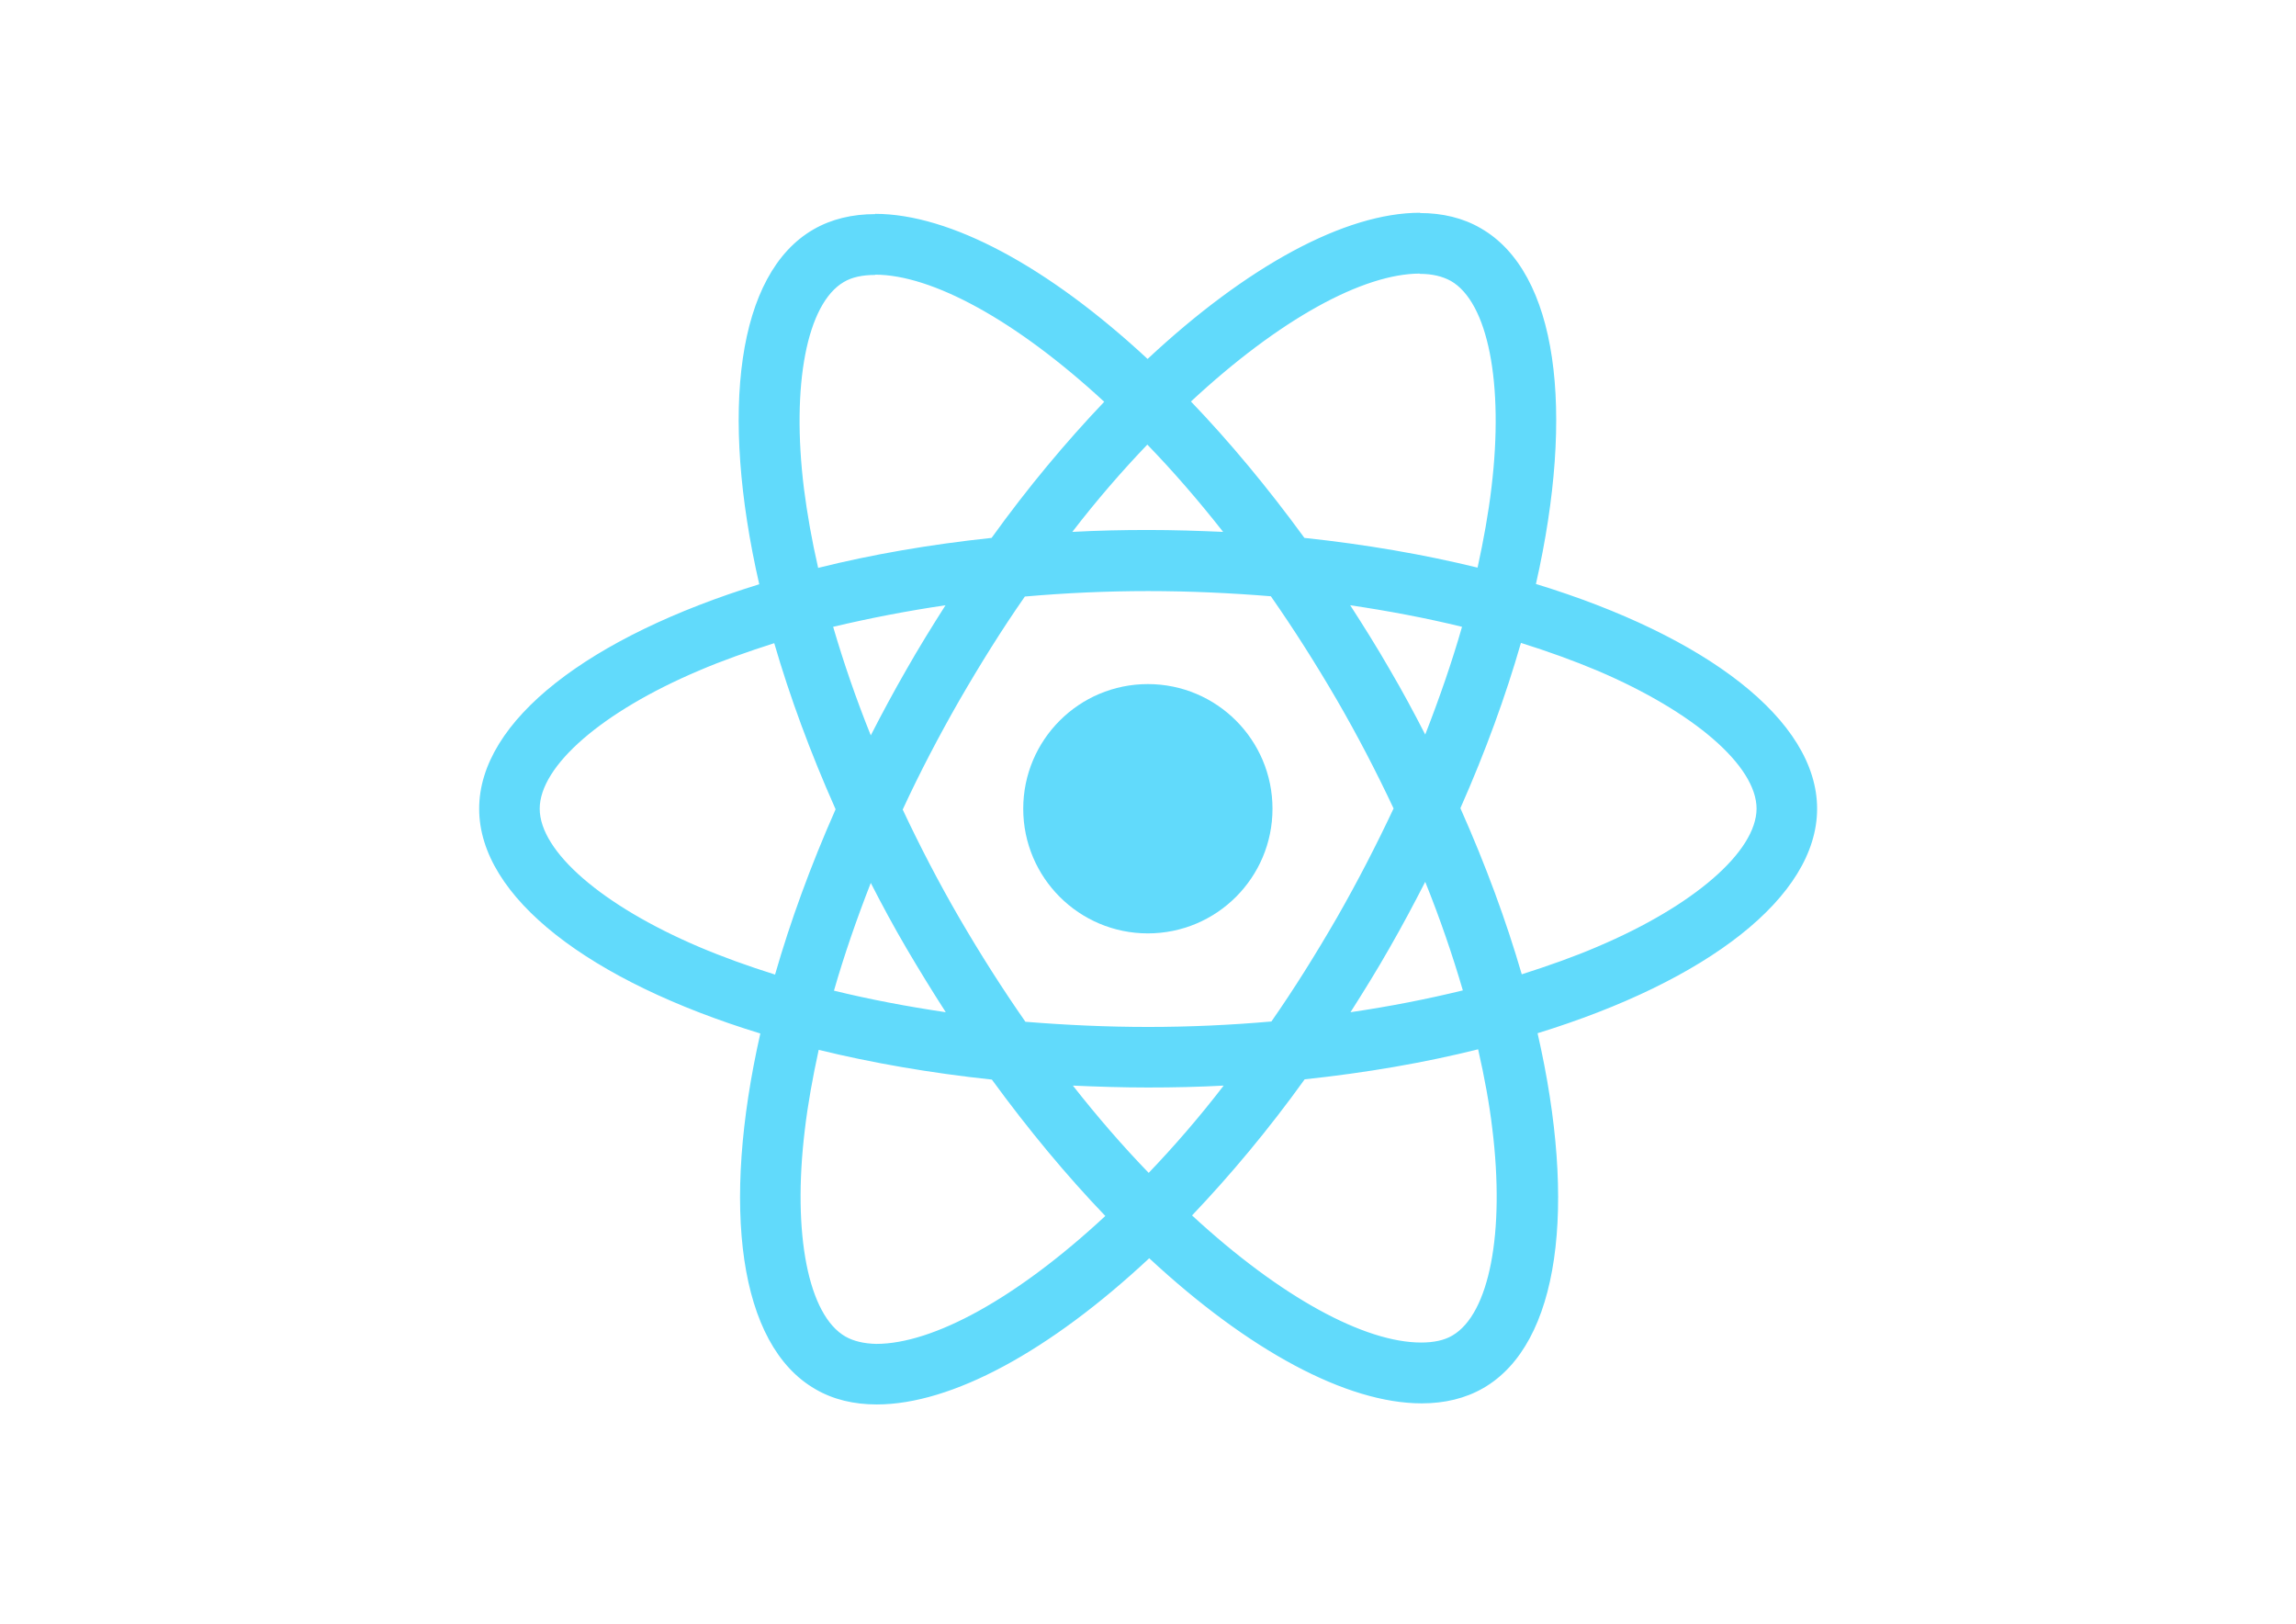
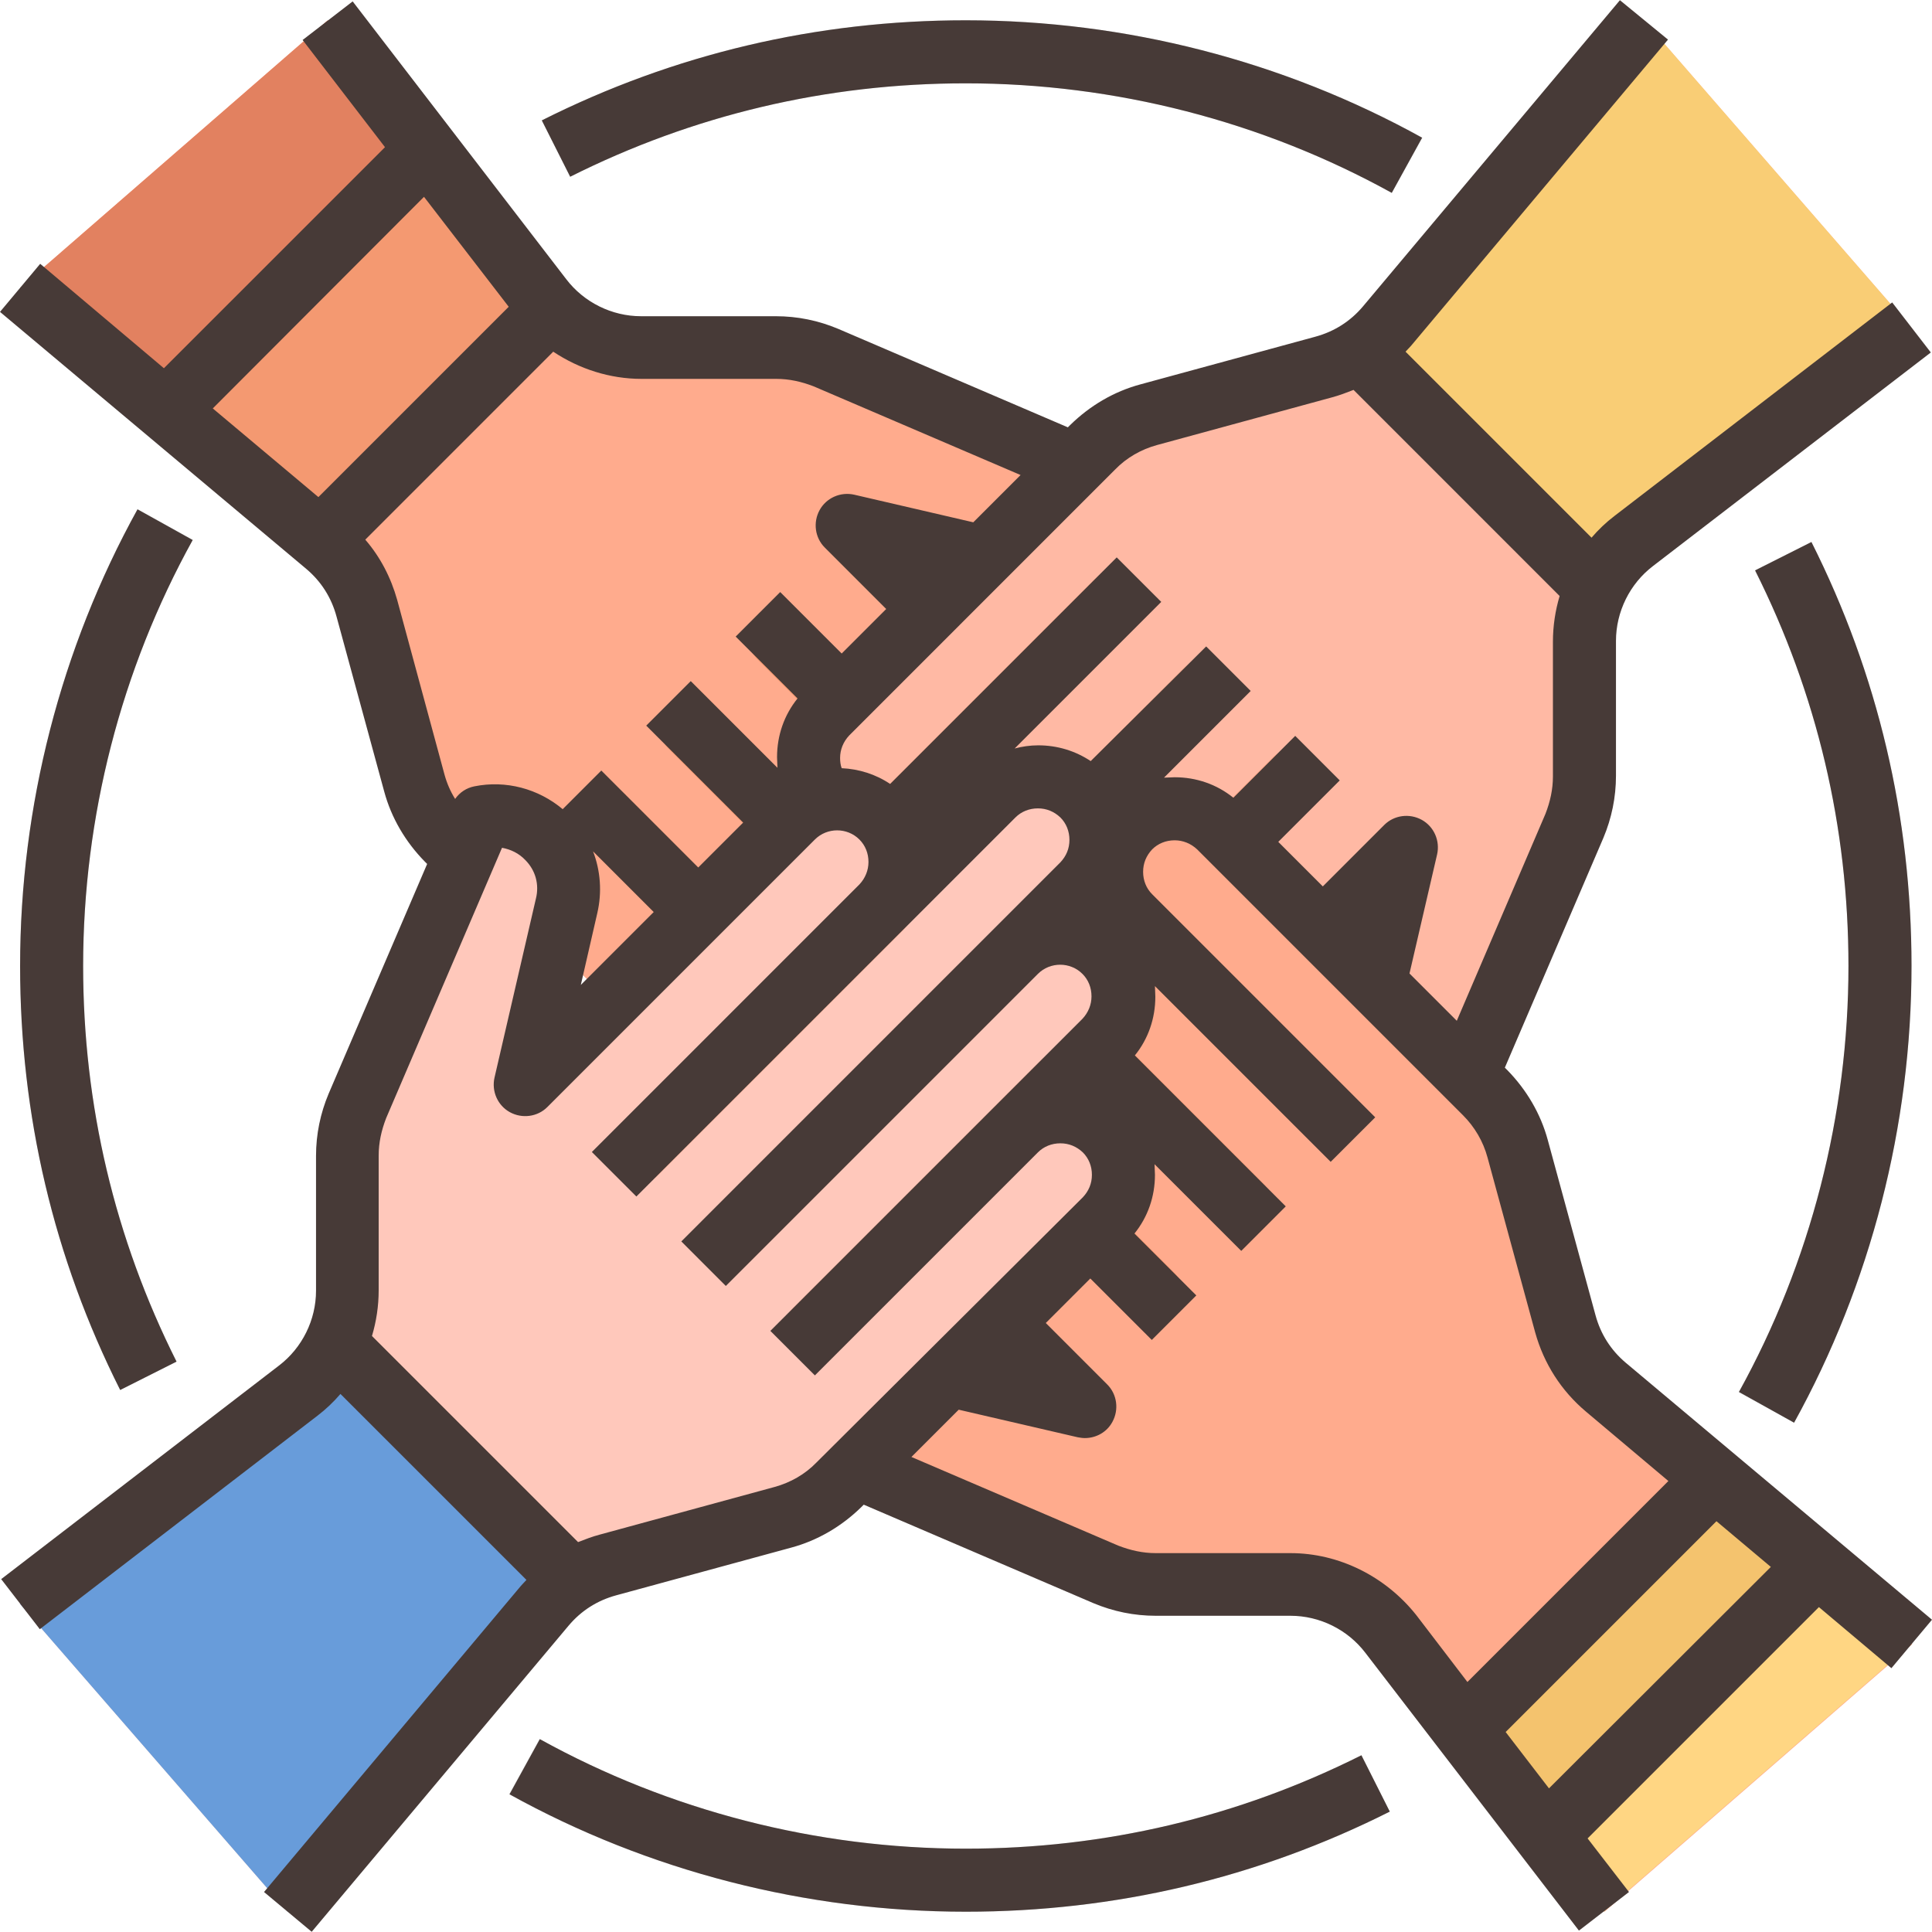
- <svg xmlns="http://www.w3.org/2000/svg" viewBox="0 0 841.9 595.3">
-   <g fill="#61DAFB">
-     <path d="M666.3 296.5c0-32.5-40.7-63.3-103.1-82.4 14.4-63.6 8-114.2-20.2-130.4-6.5-3.8-14.1-5.6-22.4-5.6v22.3c4.6 0 8.3.9 11.4 2.6 13.6 7.8 19.5 37.5 14.9 75.7-1.1 9.4-2.9 19.3-5.1 29.4-19.6-4.8-41-8.5-63.5-10.9-13.5-18.5-27.5-35.3-41.6-50 32.6-30.3 63.2-46.9 84-46.9V78c-27.5 0-63.5 19.6-99.9 53.6-36.4-33.8-72.4-53.2-99.9-53.2v22.3c20.7 0 51.4 16.5 84 46.6-14 14.7-28 31.4-41.3 49.9-22.6 2.4-44 6.1-63.6 11-2.3-10-4-19.7-5.2-29-4.7-38.2 1.1-67.9 14.6-75.8 3-1.8 6.9-2.6 11.5-2.6V78.5c-8.4 0-16 1.8-22.6 5.6-28.1 16.2-34.4 66.7-19.9 130.1-62.2 19.2-102.7 49.9-102.7 82.3 0 32.5 40.7 63.3 103.1 82.4-14.4 63.6-8 114.2 20.2 130.4 6.5 3.8 14.1 5.6 22.5 5.6 27.5 0 63.5-19.6 99.9-53.6 36.4 33.8 72.4 53.2 99.9 53.2 8.4 0 16-1.8 22.6-5.6 28.1-16.2 34.4-66.7 19.9-130.1 62-19.1 102.5-49.9 102.5-82.3zm-130.2-66.7c-3.7 12.9-8.3 26.2-13.5 39.5-4.1-8-8.4-16-13.1-24-4.6-8-9.5-15.8-14.4-23.4 14.2 2.1 27.9 4.7 41 7.9zm-45.8 106.5c-7.8 13.5-15.8 26.3-24.1 38.2-14.9 1.3-30 2-45.2 2-15.1 0-30.2-.7-45-1.9-8.3-11.9-16.4-24.6-24.2-38-7.6-13.1-14.5-26.4-20.8-39.8 6.2-13.4 13.2-26.8 20.7-39.9 7.8-13.5 15.8-26.3 24.1-38.2 14.9-1.3 30-2 45.2-2 15.1 0 30.2.7 45 1.9 8.3 11.9 16.4 24.6 24.2 38 7.6 13.1 14.5 26.4 20.8 39.8-6.3 13.4-13.2 26.8-20.7 39.9zm32.3-13c5.4 13.4 10 26.8 13.8 39.8-13.1 3.2-26.9 5.9-41.2 8 4.9-7.7 9.8-15.6 14.4-23.7 4.6-8 8.9-16.1 13-24.1zM421.2 430c-9.3-9.6-18.6-20.3-27.8-32 9 .4 18.2.7 27.5.7 9.4 0 18.7-.2 27.8-.7-9 11.7-18.3 22.4-27.5 32zm-74.4-58.9c-14.2-2.1-27.9-4.7-41-7.9 3.7-12.9 8.3-26.2 13.5-39.5 4.1 8 8.4 16 13.1 24 4.7 8 9.5 15.8 14.4 23.4zM420.7 163c9.3 9.6 18.6 20.3 27.8 32-9-.4-18.2-.7-27.5-.7-9.4 0-18.7.2-27.8.7 9-11.7 18.3-22.4 27.5-32zm-74 58.9c-4.9 7.7-9.8 15.6-14.4 23.7-4.6 8-8.9 16-13 24-5.4-13.4-10-26.8-13.8-39.8 13.1-3.1 26.9-5.8 41.2-7.9zm-90.5 125.2c-35.4-15.1-58.3-34.9-58.3-50.6 0-15.7 22.9-35.6 58.3-50.6 8.6-3.7 18-7 27.7-10.1 5.7 19.6 13.2 40 22.5 60.9-9.2 20.8-16.6 41.1-22.2 60.6-9.9-3.1-19.3-6.5-28-10.2zM310 490c-13.6-7.8-19.5-37.5-14.9-75.7 1.1-9.4 2.9-19.3 5.1-29.4 19.6 4.8 41 8.5 63.5 10.9 13.5 18.5 27.5 35.3 41.6 50-32.6 30.3-63.2 46.9-84 46.9-4.5-.1-8.3-1-11.3-2.7zm237.2-76.2c4.7 38.2-1.1 67.9-14.6 75.8-3 1.8-6.9 2.6-11.5 2.6-20.7 0-51.4-16.5-84-46.6 14-14.7 28-31.4 41.3-49.9 22.6-2.4 44-6.1 63.6-11 2.3 10.1 4.1 19.8 5.2 29.1zm38.5-66.7c-8.6 3.7-18 7-27.7 10.1-5.7-19.6-13.2-40-22.5-60.9 9.2-20.8 16.6-41.1 22.2-60.6 9.9 3.1 19.3 6.5 28.1 10.2 35.4 15.1 58.3 34.9 58.3 50.6-.1 15.7-23 35.6-58.4 50.6zM320.8 78.4z" />
-     <circle cx="420.9" cy="296.5" r="45.7" />
-     <path d="M520.5 78.1z" />
-   </g>
+ <svg xmlns="http://www.w3.org/2000/svg" width="500" zoomAndPan="magnify" viewBox="0 0 375 375" height="500" preserveAspectRatio="xMidYMid meet" version="1.0">
+   <path fill="#ffab8d" d="M 155.723 214.5 C 160.465 209.758 160.465 201.957 155.723 197.215 L 173.008 214.5 C 177.75 219.242 185.551 219.242 190.293 214.5 C 195.035 209.758 195.035 201.957 190.293 197.215 L 203.293 210.215 C 208.035 214.957 215.836 214.957 220.578 210.215 C 225.32 205.473 225.32 197.672 220.578 192.93 L 198.934 171.207 C 203.676 175.949 211.477 175.949 216.219 171.207 C 220.961 166.469 220.961 158.664 216.219 153.922 L 164.289 101.992 L 199.012 110.023 C 209.105 112.316 218.207 103.52 216.145 93.348 L 160.156 69.332 C 157.098 68.031 153.809 67.344 150.52 67.344 L 124.363 67.344 C 116.789 67.344 109.602 63.824 104.938 57.785 L 63.633 3.938 L 3.902 55.871 L 63.328 105.738 C 67.152 108.949 69.906 113.234 71.207 118.051 L 80.461 152.012 C 81.609 156.141 83.75 159.891 86.734 162.871 L 138.359 214.5 C 143.176 219.316 150.902 219.316 155.723 214.5 Z M 155.723 214.5 " fill-opacity="1" fill-rule="nonzero" />
+   <path fill="#f49971" d="M 129.715 136.637 C 132.086 134.266 135.988 134.266 138.359 136.637 L 187.461 185.742 C 189.832 188.113 189.832 192.012 187.461 194.383 C 185.09 196.754 181.191 196.754 178.82 194.383 L 129.715 145.281 C 127.344 142.91 127.344 139.008 129.715 136.637 Z M 129.715 136.637 " fill-opacity="1" fill-rule="nonzero" />
+   <path fill="#f49971" d="M 147 119.352 C 149.371 116.98 153.273 116.98 155.645 119.352 L 202.91 166.621 C 205.281 168.992 205.281 172.891 202.91 175.262 C 200.539 177.633 196.641 177.633 194.27 175.262 L 147 127.996 C 144.629 125.625 144.629 121.723 147 119.352 Z M 147 119.352 " fill-opacity="1" fill-rule="nonzero" />
+   <path fill="#f49971" d="M 112.43 153.922 C 114.801 151.551 118.703 151.551 121.074 153.922 L 169.105 201.957 C 171.477 204.328 171.477 208.227 169.105 210.598 C 166.734 212.969 162.832 212.969 160.465 210.598 L 112.43 162.566 C 110.059 160.195 110.059 156.293 112.43 153.922 Z M 112.43 153.922 " fill-opacity="1" fill-rule="nonzero" />
+   <path fill="#e28160" d="M 106.926 60 C 106.234 59.312 105.625 58.625 105.09 57.859 L 63.633 3.938 L 3.902 55.871 L 62.18 104.82 Z M 106.926 60 " fill-opacity="1" fill-rule="nonzero" />
+   <path fill="#f49971" d="M 32.199 79.656 L 62.105 104.82 L 106.926 60 C 106.234 59.312 105.625 58.625 105.09 57.859 L 82.91 29.027 Z M 32.199 79.656 " fill-opacity="1" fill-rule="nonzero" />
+   <path fill="#ffb9a4" d="M 160.465 155.758 C 165.203 160.5 173.008 160.5 177.75 155.758 L 160.465 173.043 C 155.723 177.785 155.723 185.59 160.465 190.328 C 165.203 195.07 173.008 195.07 177.75 190.328 L 164.746 203.332 C 160.004 208.074 160.004 215.875 164.746 220.617 C 169.488 225.359 177.289 225.359 182.031 220.617 L 203.676 198.973 C 198.934 203.715 198.934 211.516 203.676 216.258 C 208.418 221 216.219 221 220.961 216.258 L 272.895 164.324 L 264.863 199.051 C 262.57 209.145 271.363 218.246 281.535 216.18 L 305.551 160.195 C 306.852 157.137 307.543 153.848 307.543 150.559 L 307.543 124.402 C 307.543 116.828 311.059 109.641 317.102 104.973 L 371.023 63.672 L 319.09 3.938 L 269.223 63.367 C 266.012 67.191 261.727 69.945 256.91 71.246 L 222.949 80.5 C 218.82 81.645 215.074 83.789 212.09 86.77 L 160.465 138.398 C 155.645 143.215 155.645 150.941 160.465 155.758 Z M 160.465 155.758 " fill-opacity="1" fill-rule="nonzero" />
+   <path fill="#f9cd75" d="M 309.914 114.152 C 311.52 110.633 313.965 107.574 317.102 105.129 L 371.023 63.672 L 319.09 3.938 L 269.223 63.367 C 267.691 65.203 265.859 66.809 263.867 68.109 Z M 309.914 114.152 " fill-opacity="1" fill-rule="nonzero" />
+   <path fill="#ffab8d" d="M 238.324 129.754 C 240.695 132.125 240.695 136.027 238.324 138.398 L 189.223 187.5 C 186.852 189.871 182.949 189.871 180.578 187.5 C 178.207 185.129 178.207 181.227 180.578 178.855 L 229.68 129.754 C 232.051 127.383 235.953 127.383 238.324 129.754 Z M 238.324 129.754 " fill-opacity="1" fill-rule="nonzero" />
+   <path fill="#ffab8d" d="M 255.609 147.039 C 257.98 149.41 257.98 153.312 255.609 155.684 L 208.344 202.949 C 205.973 205.32 202.07 205.32 199.699 202.949 C 197.328 200.578 197.328 196.68 199.699 194.309 L 246.965 147.039 C 249.336 144.668 253.238 144.668 255.609 147.039 Z M 255.609 147.039 " fill-opacity="1" fill-rule="nonzero" />
+   <path fill="#ffab8d" d="M 221.039 112.469 C 223.41 114.84 223.41 118.742 221.039 121.113 L 173.008 169.145 C 170.637 171.516 166.734 171.516 164.363 169.145 C 161.992 166.773 161.992 162.871 164.363 160.5 L 212.395 112.469 C 214.766 110.098 218.668 110.098 221.039 112.469 Z M 221.039 112.469 " fill-opacity="1" fill-rule="nonzero" />
+   <path fill="#ffab8d" d="M 219.203 160.5 C 214.461 165.242 214.461 173.043 219.203 177.785 L 201.918 160.5 C 197.176 155.758 189.375 155.758 184.633 160.5 C 179.891 165.242 179.891 173.043 184.633 177.785 L 171.629 164.785 C 166.887 160.043 159.086 160.043 154.344 164.785 C 149.602 169.527 149.602 177.328 154.344 182.07 L 175.988 203.715 C 171.246 198.973 163.445 198.973 158.703 203.715 C 153.961 208.457 153.961 216.258 158.703 221 L 210.637 272.934 L 175.914 264.902 C 165.816 262.605 156.715 271.402 158.781 281.574 L 214.766 305.59 C 217.824 306.891 221.113 307.578 224.402 307.578 L 250.562 307.578 C 258.133 307.578 265.324 311.098 269.988 317.141 L 311.441 371.062 L 371.176 319.129 L 311.746 269.262 C 307.922 266.051 305.172 261.766 303.871 256.949 L 294.617 222.988 C 293.469 218.859 291.328 215.109 288.344 212.129 L 236.719 160.5 C 231.746 155.684 224.02 155.684 219.203 160.5 Z M 219.203 160.5 " fill-opacity="1" fill-rule="nonzero" />
+   <path fill="#f49971" d="M 245.207 238.363 C 242.836 240.734 238.934 240.734 236.562 238.363 L 187.461 189.258 C 185.09 186.887 185.09 182.988 187.461 180.617 C 189.832 178.246 193.734 178.246 196.105 180.617 L 245.207 229.719 C 247.578 232.09 247.578 235.992 245.207 238.363 Z M 245.207 238.363 " fill-opacity="1" fill-rule="nonzero" />
+   <path fill="#f49971" d="M 227.922 255.648 C 225.551 258.02 221.648 258.02 219.277 255.648 L 172.012 208.379 C 169.641 206.008 169.641 202.109 172.012 199.738 C 174.383 197.367 178.285 197.367 180.656 199.738 L 227.922 247.004 C 230.293 249.375 230.293 253.277 227.922 255.648 Z M 227.922 255.648 " fill-opacity="1" fill-rule="nonzero" />
+   <path fill="#f49971" d="M 262.492 221.078 C 260.121 223.449 256.219 223.449 253.852 221.078 L 205.816 173.043 C 203.445 170.672 203.445 166.773 205.816 164.402 C 208.188 162.031 212.09 162.031 214.461 164.402 L 262.492 212.434 C 264.863 214.805 264.863 218.707 262.492 221.078 Z M 262.492 221.078 " fill-opacity="1" fill-rule="nonzero" />
+   <path fill="#ffc8bb" d="M 214.461 219.242 C 209.719 214.5 201.918 214.5 197.176 219.242 L 214.461 201.957 C 219.203 197.215 219.203 189.41 214.461 184.672 C 209.719 179.93 201.918 179.93 197.176 184.672 L 210.176 171.668 C 214.918 166.926 214.918 159.125 210.176 154.383 C 205.434 149.641 197.633 149.641 192.891 154.383 L 171.172 176.027 C 175.914 171.285 175.914 163.484 171.172 158.742 C 166.43 154 158.629 154 153.887 158.742 L 101.953 210.676 L 109.984 175.949 C 112.277 165.855 103.484 156.754 93.309 158.82 L 69.293 214.805 C 67.992 217.863 67.305 221.152 67.305 224.441 L 67.305 250.598 C 67.305 258.172 63.789 265.359 57.746 270.027 L 3.902 311.328 L 55.832 371.062 L 105.699 311.633 C 108.914 307.809 113.195 305.055 118.016 303.754 L 151.973 294.5 C 156.102 293.355 159.852 291.211 162.832 288.23 L 214.461 236.602 C 219.277 231.785 219.277 224.059 214.461 219.242 Z M 214.461 219.242 " fill-opacity="1" fill-rule="nonzero" />
+   <path fill="#dfdfdf" d="M 23.328 269.797 C 10.402 244.098 3.902 216.41 3.902 187.5 C 3.902 156.523 11.777 125.855 26.691 98.855 L 37.402 104.746 C 23.48 129.984 16.137 158.59 16.137 187.5 C 16.137 214.5 22.258 240.352 34.266 264.289 Z M 23.328 269.797 " fill-opacity="1" fill-rule="nonzero" />
+   <path fill="#dfdfdf" d="M 187.461 371.062 C 156.484 371.062 125.816 363.184 98.816 348.27 L 104.707 337.562 C 129.945 351.48 158.551 358.824 187.461 358.824 C 214.461 358.824 240.312 352.703 264.25 340.695 L 269.758 351.633 C 244.059 364.559 216.371 371.062 187.461 371.062 Z M 187.461 371.062 " fill-opacity="1" fill-rule="nonzero" />
+   <path fill="#dfdfdf" d="M 348.23 276.145 L 337.523 270.254 C 351.441 245.016 358.785 216.41 358.785 187.5 C 358.785 160.5 352.668 134.648 340.66 110.711 L 351.598 105.203 C 364.523 130.902 371.023 158.59 371.023 187.5 C 371.023 218.477 363.145 249.145 348.23 276.145 Z M 348.23 276.145 " fill-opacity="1" fill-rule="nonzero" />
+   <path fill="#dfdfdf" d="M 270.141 37.438 C 244.977 23.52 216.371 16.176 187.461 16.176 C 160.465 16.176 134.613 22.297 110.672 34.305 L 105.164 23.367 C 130.863 10.441 158.551 3.938 187.461 3.938 C 218.438 3.938 249.109 11.816 276.105 26.73 Z M 270.141 37.438 " fill-opacity="1" fill-rule="nonzero" />
+   <path fill="#689cda" d="M 65.012 260.848 C 63.406 264.367 60.957 267.426 57.82 269.871 L 3.902 311.328 L 55.832 371.062 L 105.699 311.633 C 107.23 309.797 109.066 308.191 111.055 306.891 Z M 65.012 260.848 " fill-opacity="1" fill-rule="nonzero" />
+   <path fill="#ffb9a4" d="M 136.602 245.246 C 134.23 242.875 134.23 238.973 136.602 236.602 L 185.703 187.5 C 188.074 185.129 191.973 185.129 194.344 187.5 C 196.715 189.871 196.715 193.773 194.344 196.145 L 145.242 245.246 C 142.871 247.617 138.973 247.617 136.602 245.246 Z M 136.602 245.246 " fill-opacity="1" fill-rule="nonzero" />
+   <path fill="#ffb9a4" d="M 119.316 227.961 C 116.945 225.59 116.945 221.688 119.316 219.316 L 166.582 172.051 C 168.953 169.68 172.852 169.68 175.223 172.051 C 177.594 174.422 177.594 178.32 175.223 180.691 L 127.957 227.961 C 125.586 230.332 121.688 230.332 119.316 227.961 Z M 119.316 227.961 " fill-opacity="1" fill-rule="nonzero" />
+   <path fill="#ffb9a4" d="M 153.887 262.531 C 151.516 260.16 151.516 256.258 153.887 253.887 L 201.918 205.855 C 204.289 203.484 208.188 203.484 210.559 205.855 C 212.93 208.227 212.93 212.129 210.559 214.5 L 162.527 262.531 C 160.156 264.902 156.258 264.902 153.887 262.531 Z M 153.887 262.531 " fill-opacity="1" fill-rule="nonzero" />
+   <path fill="#ffd683" d="M 284.062 335.648 L 311.289 371.062 L 371.023 319.129 L 332.703 287.004 Z M 284.062 335.648 " fill-opacity="1" fill-rule="nonzero" />
+   <path fill="#f4c36e" d="M 300.047 356.375 L 352.668 303.754 L 332.703 287.004 L 284.062 335.648 Z M 300.047 356.375 " fill-opacity="1" fill-rule="nonzero" />
+   <path fill="#473a37" d="M 367.121 323.793 L 375 314.387 L 315.57 264.52 C 312.664 262.07 310.676 258.938 309.684 255.266 L 300.43 221.305 C 299.051 216.18 296.297 211.516 292.551 207.691 L 292.09 207.234 L 311.211 162.645 C 312.82 158.82 313.66 154.766 313.66 150.559 L 313.66 124.402 C 313.66 118.742 316.336 113.312 320.848 109.867 L 374.77 68.414 L 367.273 58.703 L 313.355 100.156 C 311.746 101.379 310.219 102.832 308.918 104.363 L 272.816 68.262 C 273.199 67.879 273.508 67.496 273.887 67.113 L 323.758 7.688 L 314.426 0.039 L 264.559 59.465 C 262.109 62.371 258.973 64.359 255.305 65.355 L 221.344 74.609 C 216.219 75.988 211.555 78.738 207.73 82.488 L 207.27 82.945 L 162.68 63.824 C 158.855 62.219 154.805 61.379 150.598 61.379 L 124.438 61.379 C 118.781 61.379 113.348 58.703 109.906 54.188 L 68.453 0.27 L 58.738 7.762 L 74.727 28.566 L 31.816 71.473 L 7.801 51.207 L 0 60.535 L 59.43 110.406 C 62.336 112.852 64.324 115.988 65.316 119.66 L 74.57 153.617 C 75.949 158.742 78.703 163.406 82.449 167.23 L 82.91 167.691 L 63.789 212.281 C 62.18 216.105 61.34 220.16 61.34 224.363 L 61.34 250.523 C 61.34 256.184 58.664 261.613 54.152 265.055 L 0.23 306.508 L 7.727 316.223 L 61.645 274.77 C 63.254 273.543 64.781 272.09 66.082 270.562 L 102.184 306.66 C 101.801 307.043 101.492 307.426 101.113 307.809 L 51.246 367.238 L 60.5 374.961 L 110.367 315.535 C 112.812 312.629 115.949 310.641 119.621 309.645 L 153.578 300.391 C 158.703 299.012 163.371 296.262 167.195 292.512 L 167.652 292.055 L 212.242 311.176 C 216.066 312.781 220.121 313.621 224.328 313.621 L 250.484 313.621 C 256.145 313.621 261.574 316.297 265.016 320.812 L 306.469 374.73 L 316.184 367.238 L 308.152 356.836 L 353.051 311.938 Z M 224.555 86.387 L 258.516 77.133 C 259.969 76.75 261.344 76.215 262.723 75.68 L 302.723 115.684 C 301.883 118.512 301.422 121.496 301.422 124.555 L 301.422 150.711 C 301.422 153.234 300.887 155.605 299.969 157.977 L 282.762 198.133 L 273.582 188.953 L 278.938 165.855 C 279.547 163.18 278.324 160.426 275.953 159.125 C 273.582 157.824 270.602 158.207 268.688 160.117 L 256.758 172.051 L 248.113 163.406 L 260.043 151.477 L 251.402 142.832 L 239.395 154.84 C 236.184 152.242 232.203 150.863 228 150.863 C 227.309 150.863 226.621 150.941 225.934 150.941 L 242.758 134.113 L 234.117 125.473 L 211.707 147.727 C 208.723 145.738 205.207 144.668 201.535 144.668 C 199.93 144.668 198.398 144.898 196.945 145.281 L 225.398 116.828 L 216.754 108.188 L 172.777 152.164 C 169.945 150.254 166.66 149.258 163.371 149.105 C 163.141 148.492 163.062 147.805 163.062 147.117 C 163.062 145.512 163.676 143.98 164.824 142.758 L 216.449 91.129 C 218.668 88.836 221.496 87.23 224.555 86.387 Z M 82.297 38.203 L 98.742 59.543 L 61.801 96.484 L 41.301 79.277 Z M 77.094 116.445 C 75.871 112.086 73.809 108.109 70.902 104.746 L 107.383 68.262 C 112.43 71.629 118.398 73.539 124.516 73.539 L 150.672 73.539 C 153.195 73.539 155.566 74.074 157.938 74.992 L 198.094 92.203 L 188.914 101.379 L 165.816 96.023 C 163.141 95.414 160.387 96.637 159.086 99.008 C 157.785 101.379 158.168 104.363 160.082 106.273 L 172.012 118.207 L 163.371 126.848 L 151.438 114.918 L 142.797 123.559 L 154.805 135.566 C 152.203 138.781 150.824 142.758 150.824 146.965 C 150.824 147.652 150.902 148.34 150.902 149.027 L 134.074 132.203 L 125.434 140.844 L 144.25 159.66 L 135.527 168.379 L 116.715 149.562 L 109.219 157.059 C 104.477 153.082 98.207 151.398 92.086 152.625 C 90.559 152.93 89.258 153.77 88.34 155.07 C 87.422 153.617 86.734 152.012 86.273 150.328 Z M 115.109 165.242 L 126.887 177.023 L 112.738 191.172 L 115.949 177.176 C 116.867 173.199 116.562 168.992 115.109 165.242 Z M 150.367 288.613 L 116.41 297.867 C 114.957 298.25 113.578 298.785 112.203 299.32 L 72.199 259.316 C 73.043 256.488 73.5 253.504 73.5 250.445 L 73.5 224.289 C 73.5 221.766 74.035 219.395 74.953 217.023 L 97.441 164.555 C 99.121 164.859 100.73 165.625 101.953 166.926 C 103.941 168.914 104.707 171.668 104.02 174.422 L 95.988 209.145 C 95.375 211.82 96.598 214.574 98.969 215.875 C 101.34 217.176 104.324 216.793 106.234 214.883 L 158.168 162.949 C 160.539 160.578 164.441 160.578 166.812 162.949 C 167.957 164.098 168.57 165.625 168.57 167.309 C 168.57 168.914 167.957 170.445 166.812 171.668 L 114.879 223.602 L 123.52 232.242 L 197.098 158.664 C 198.246 157.52 199.777 156.906 201.457 156.906 C 203.141 156.906 204.594 157.52 205.816 158.664 C 206.965 159.812 207.578 161.344 207.578 163.023 C 207.578 164.707 206.965 166.16 205.816 167.383 L 132.242 240.961 L 140.883 249.605 L 201.457 189.031 C 203.828 186.66 207.73 186.66 210.102 189.031 C 211.25 190.176 211.859 191.707 211.859 193.391 C 211.859 194.996 211.25 196.523 210.102 197.75 L 149.527 258.324 L 158.168 266.965 L 201.457 223.676 C 202.605 222.531 204.137 221.918 205.816 221.918 C 207.5 221.918 208.953 222.531 210.176 223.676 C 211.324 224.824 211.938 226.355 211.938 228.035 C 211.938 229.719 211.324 231.172 210.176 232.395 L 158.473 283.871 C 156.258 286.164 153.426 287.77 150.367 288.613 Z M 250.484 301.461 L 224.328 301.461 C 221.805 301.461 219.434 300.926 217.062 300.008 L 176.906 282.797 L 186.086 273.621 L 209.184 278.973 C 209.641 279.051 210.102 279.129 210.559 279.129 C 212.777 279.129 214.844 277.98 215.914 275.992 C 217.215 273.621 216.832 270.637 214.918 268.727 L 202.988 256.793 L 211.629 248.152 L 223.562 260.082 L 232.203 251.441 L 220.195 239.434 C 222.797 236.219 224.176 232.242 224.176 228.035 C 224.176 227.348 224.098 226.66 224.098 225.973 L 240.926 242.797 L 249.566 234.156 L 220.273 204.863 C 222.875 201.648 224.25 197.672 224.25 193.465 C 224.25 192.777 224.176 192.09 224.176 191.402 L 258.285 225.512 L 266.93 216.871 L 223.637 173.578 C 222.492 172.434 221.879 170.902 221.879 169.219 C 221.879 167.539 222.492 166.086 223.637 164.859 C 224.785 163.715 226.316 163.102 228 163.102 C 229.605 163.102 231.133 163.715 232.359 164.859 L 283.984 216.488 C 286.203 218.707 287.887 221.535 288.727 224.672 L 297.98 258.629 C 299.664 264.672 303.027 269.949 307.848 274.004 L 323.832 287.465 L 284.824 326.473 L 274.883 313.469 C 268.918 305.973 259.891 301.461 250.484 301.461 Z M 300.656 347.121 L 292.246 336.184 L 333.164 295.266 L 343.719 304.137 Z M 300.656 347.121 " fill-opacity="1" fill-rule="nonzero" />
+   <path fill="#473a37" d="M 26.691 98.855 C 11.777 125.855 3.902 156.523 3.902 187.5 C 3.902 216.41 10.402 244.098 23.328 269.797 L 34.266 264.289 C 22.258 240.352 16.137 214.5 16.137 187.5 C 16.137 158.59 23.48 129.984 37.402 104.82 Z M 26.691 98.855 " fill-opacity="1" fill-rule="nonzero" />
+   <path fill="#473a37" d="M 187.461 358.824 C 158.551 358.824 129.945 351.48 104.781 337.562 L 98.895 348.27 C 125.816 363.184 156.484 371.062 187.461 371.062 C 216.371 371.062 244.059 364.559 269.758 351.633 L 264.25 340.695 C 240.312 352.703 214.461 358.824 187.461 358.824 Z M 187.461 358.824 " fill-opacity="1" fill-rule="nonzero" />
+   <path fill="#473a37" d="M 348.23 276.145 C 363.145 249.145 371.023 218.477 371.023 187.5 C 371.023 158.59 364.523 130.902 351.598 105.203 L 340.66 110.711 C 352.668 134.648 358.785 160.5 358.785 187.5 C 358.785 216.41 351.441 245.016 337.523 270.18 Z M 348.23 276.145 " fill-opacity="1" fill-rule="nonzero" />
+   <path fill="#473a37" d="M 187.461 16.176 C 216.371 16.176 244.977 23.52 270.141 37.438 L 276.031 26.73 C 249.109 11.816 218.438 3.938 187.461 3.938 C 158.551 3.938 130.863 10.441 105.164 23.367 L 110.672 34.305 C 134.613 22.297 160.465 16.176 187.461 16.176 Z M 187.461 16.176 " fill-opacity="1" fill-rule="nonzero" />
</svg>
